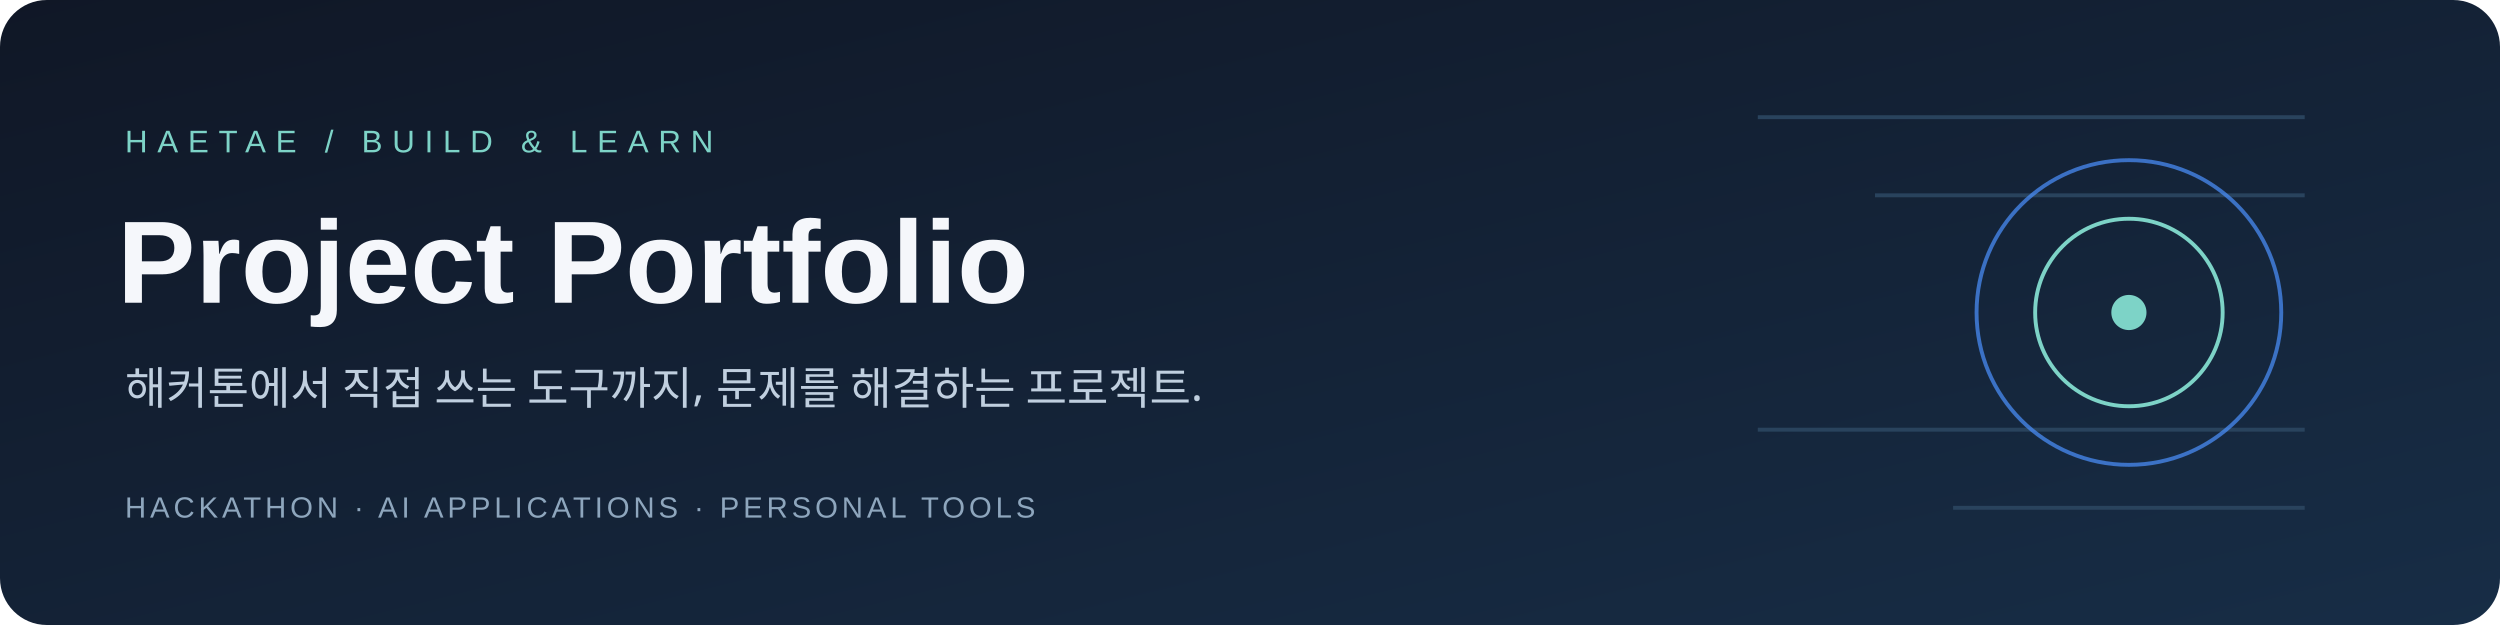
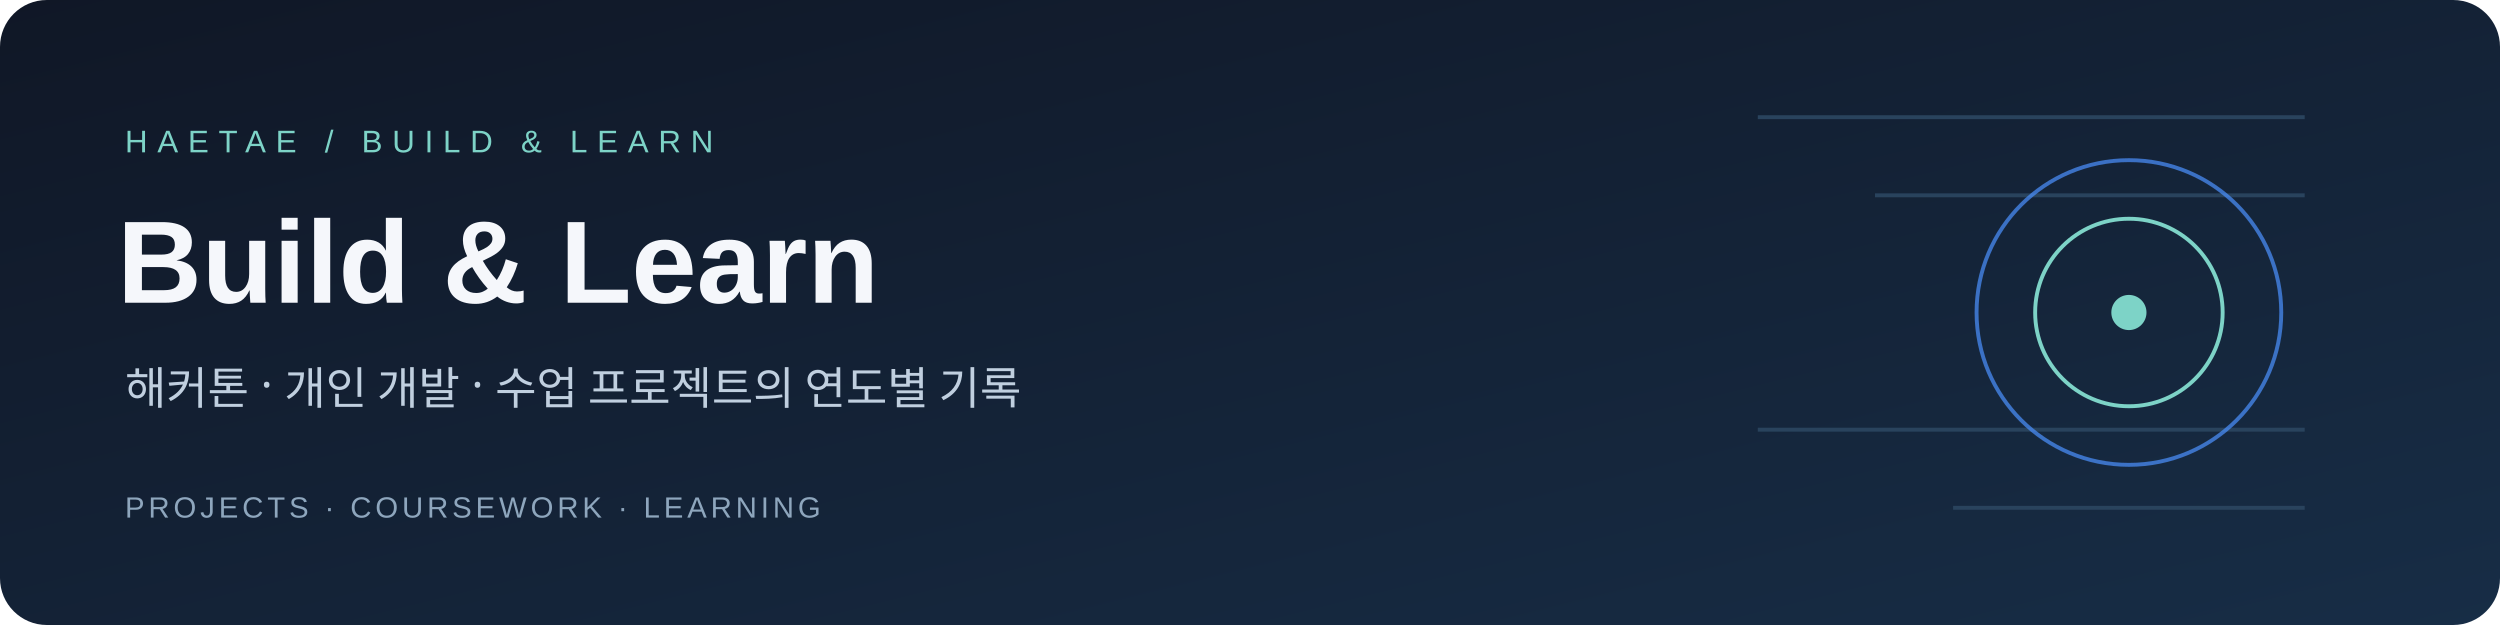
<svg xmlns="http://www.w3.org/2000/svg" width="1280" height="320" viewBox="0 0 1280 320" role="img" aria-labelledby="title desc">
  <defs>
    <linearGradient id="bg" x2="1" y2="1">
      <stop stop-color="#101726" />
      <stop offset="1" stop-color="#172d46" />
    </linearGradient>
  </defs>
  <rect width="1280" height="320" rx="24" fill="url(#bg)" />
  <path d="M900 60h280M960 100h220M900 220h280M1000 260h180" stroke="#29435d" stroke-width="2" />
  <circle cx="1090" cy="160" r="78" fill="none" stroke="#4b91ff" stroke-width="2" opacity=".7" />
  <circle cx="1090" cy="160" r="48" fill="none" stroke="#7dd3c7" stroke-width="2" />
  <circle cx="1090" cy="160" r="9" fill="#7dd3c7" />
  <g font-family="Segoe UI, Arial, sans-serif">
    <text x="64" y="78" font-size="16" letter-spacing="5" fill="#7dd3c7">HAETAE / BUILD &amp; LEARN</text>
-     <text x="60" y="155" font-size="60" font-weight="700" fill="#f5f7fb">Project Portfolio</text>
-     <text x="64" y="207" font-family="Malgun Gothic, sans-serif" font-size="23" fill="#c0cfdf">해커톤에서 직접 쓰는 도구까지, 문제를 해결하는 프로젝트.</text>
-     <text x="64" y="265" font-size="15" letter-spacing="2" fill="#8ea6bd">HACKATHON · AI APPLICATIONS · PERSONAL TOOLS</text>
+     <text x="60" y="155" font-size="60" font-weight="700" fill="#f5f7fb">Build &amp; Learn</text>
+     <text x="64" y="207" font-family="Malgun Gothic, sans-serif" font-size="23" fill="#c0cfdf">해커톤 · 개인 개발 · 수업 프로젝트의 연도별 기록</text>
+     <text x="64" y="265" font-size="15" letter-spacing="2" fill="#8ea6bd">PROJECTS · COURSEWORK · LEARNING</text>
  </g>
</svg>
